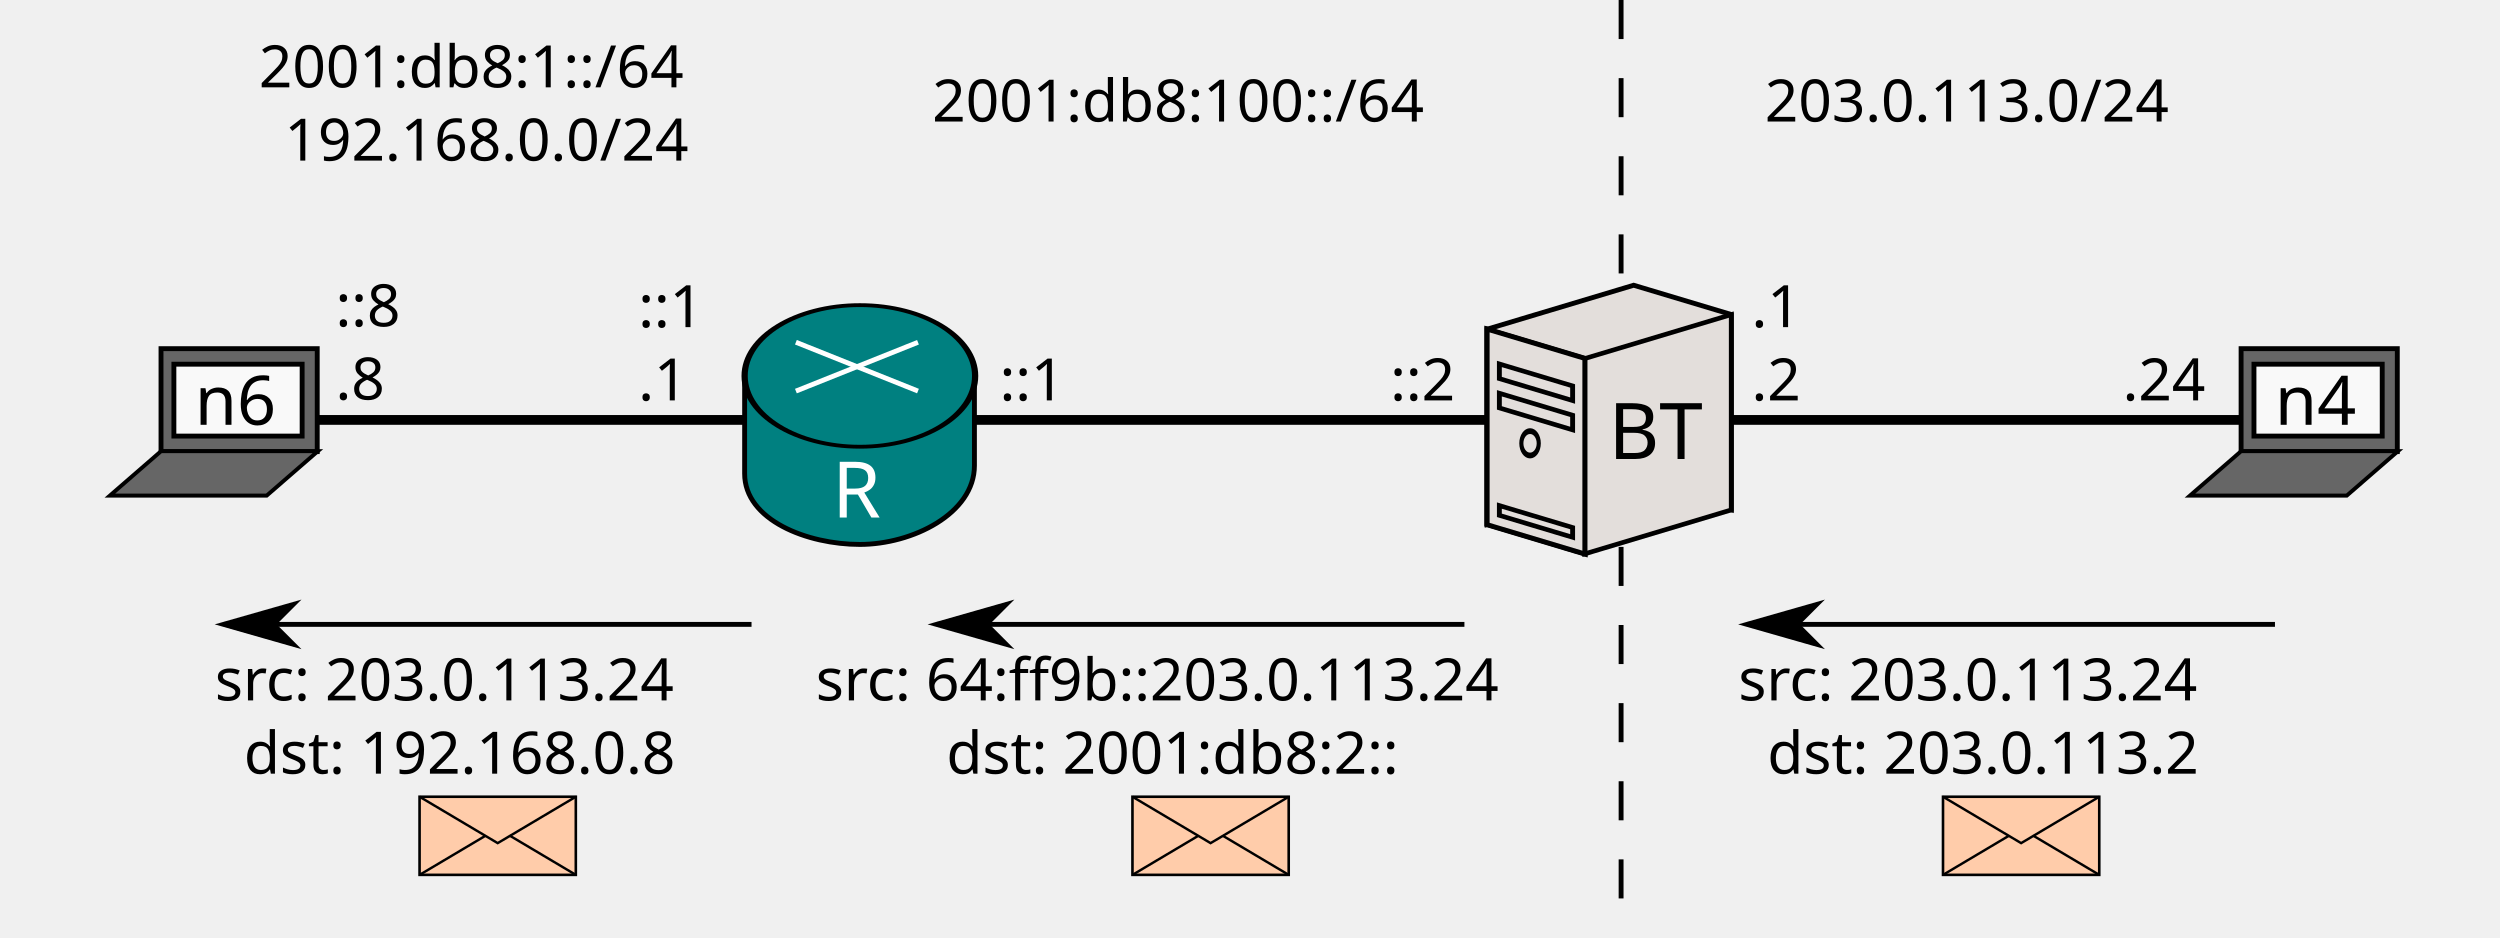
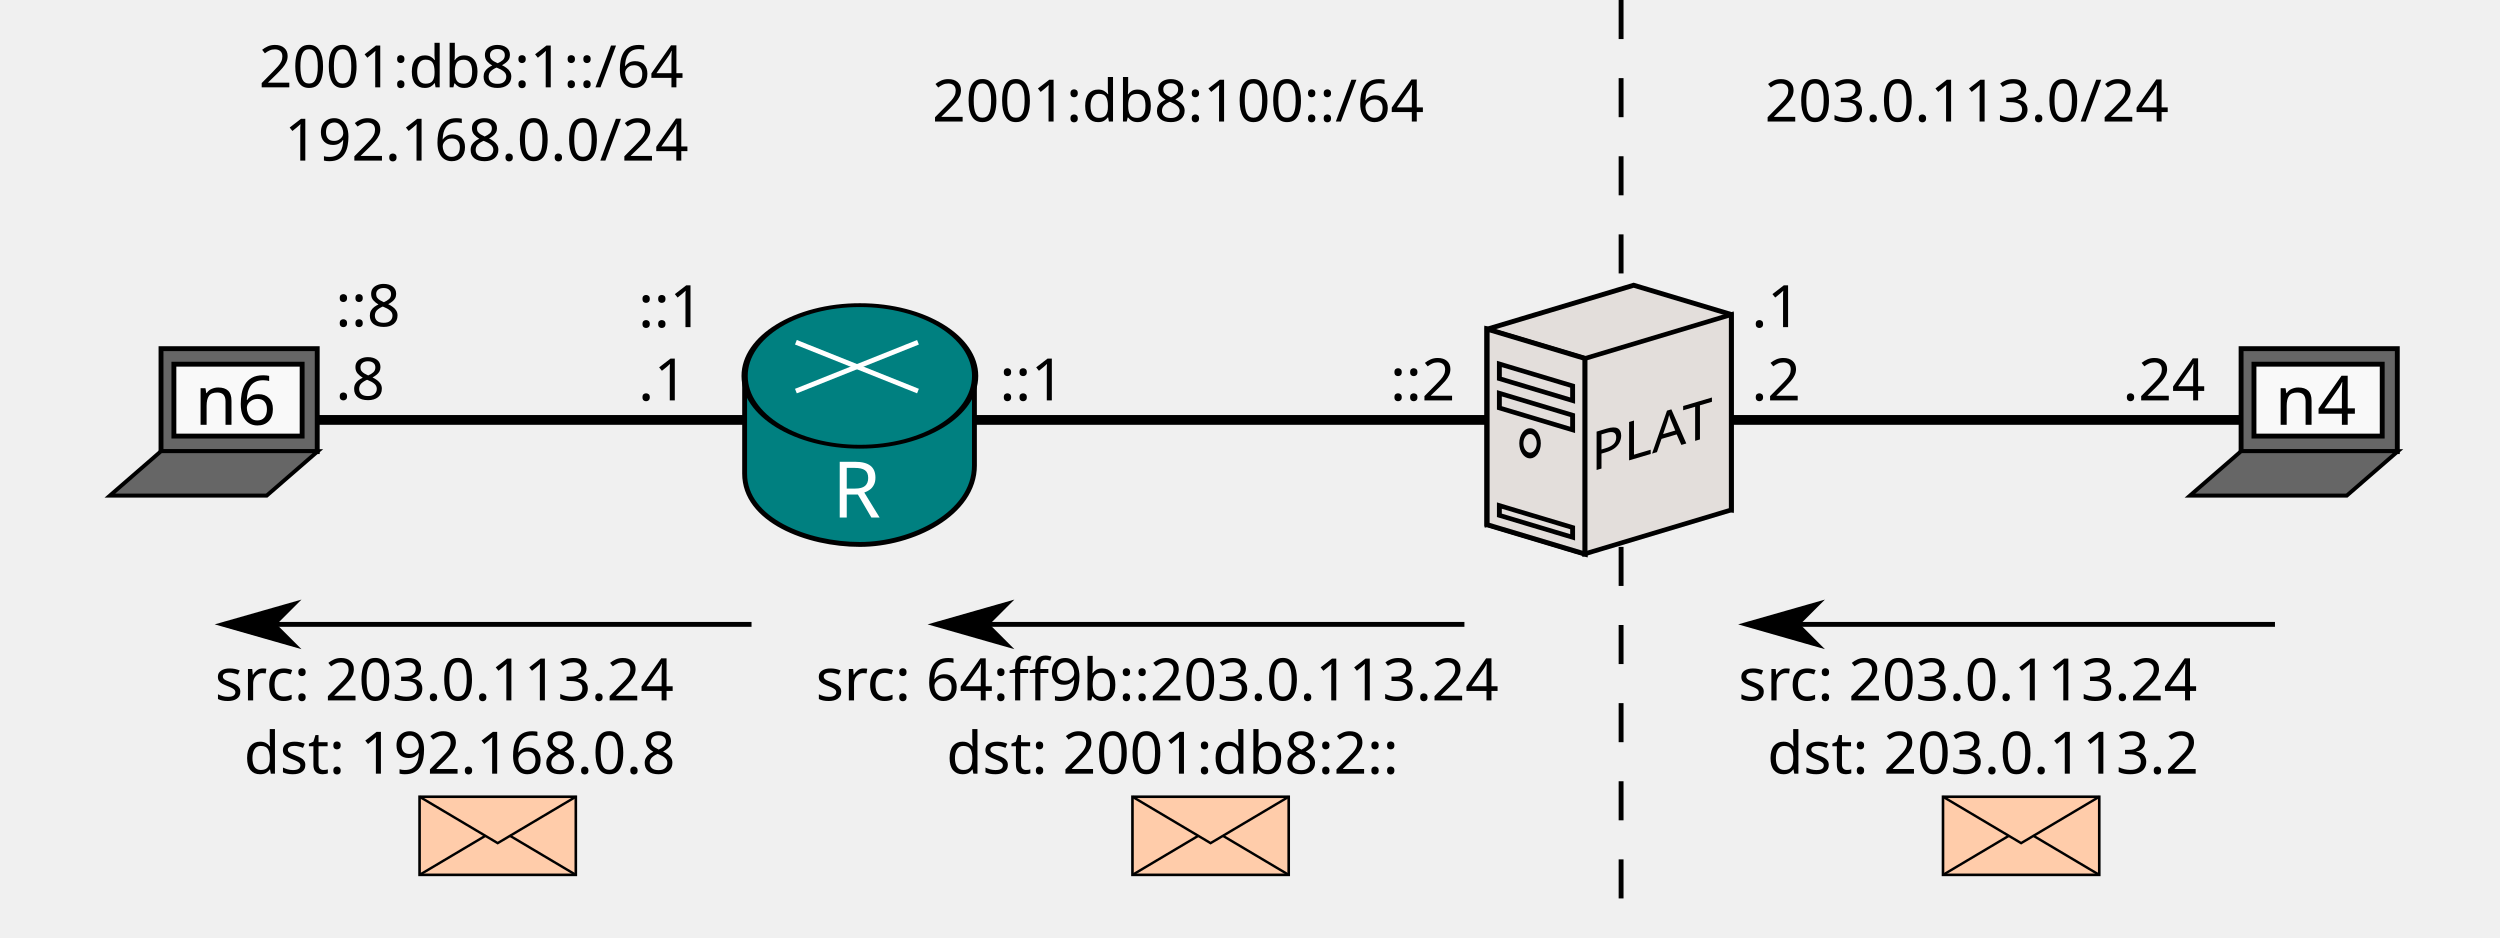
<svg xmlns="http://www.w3.org/2000/svg" xmlns:xlink="http://www.w3.org/1999/xlink" width="512" height="192" id="svg2" version="1.1">
  <defs id="defs4">
    <marker orient="auto" refY="0.0" refX="0.0" id="Arrow1Lstart" style="overflow:visible">
      <path id="path4007" d="M 0.0,0.0 L 5.0,-5.0 L -12.5,0.0 L 5.0,5.0 L 0.0,0.0 z " style="fill-rule:evenodd;stroke:#000000;stroke-width:1.0pt" transform="scale(0.8) translate(12.5,0)" />
    </marker>
    <marker orient="auto" refY="0" refX="0" id="Arrow2Lend" style="overflow:visible">
      <path id="path4784" style="fill-rule:evenodd;stroke-width:0.625;stroke-linejoin:round" d="M 8.719,4.034 -2.207,0.016 8.719,-4.002 c -1.745,2.372 -1.735,5.617 -6e-7,8.035 z" transform="matrix(-1.1,0,0,-1.1,-1.1,0)" />
    </marker>
  </defs>
  <g id="layer1" transform="translate(0,-860.3622)" style="display:inline">
    <path style="fill:none;stroke:#000000;stroke-width:2;stroke-linecap:butt;stroke-linejoin:miter;stroke-opacity:1;stroke-miterlimit:4;stroke-dasharray:none" d="m 48,946.362 424,0" id="path3823" />
    <path style="fill:none;stroke:#000000;stroke-width:1;stroke-linecap:butt;stroke-linejoin:miter;stroke-miterlimit:4;stroke-opacity:1;stroke-dasharray:8, 8;stroke-dashoffset:0" d="m 332,860.362 0,192" id="path3076" />
    <g id="g3150" transform="translate(-120,173.0938)">
      <path id="path3789" d="m 272.5,764.425 0,19.844 c 0,9.528 12.858,14.5 23.594,14.5 10.735,0 23.469,-6.296 23.469,-16.156 l 0,-18.188 z" style="fill:#008080;stroke:#000000;stroke-width:1;stroke-miterlimit:4;stroke-opacity:1;stroke-dasharray:none" />
      <path transform="matrix(0.4859544,0,0,0.2985185,260.004,694.0408)" d="m 122.857,235.219 c 0,26.825 -21.746,48.571 -48.571,48.571 -26.825,0 -48.571,-21.746 -48.571,-48.571 0,-26.825 21.746,-48.571 48.571,-48.571 26.825,0 48.571,21.746 48.571,48.571 z" id="path3771" style="fill:#008080;stroke:#000000;stroke-width:2.626;stroke-miterlimit:4;stroke-opacity:1;stroke-dasharray:none" />
      <path id="path3800" d="m 283,757.362 25,10" style="fill:none;stroke:#ffffff;stroke-width:1px;stroke-linecap:butt;stroke-linejoin:miter;stroke-opacity:1" />
      <path id="path3802" d="m 308,757.362 -25,10" style="fill:none;stroke:#ffffff;stroke-width:1px;stroke-linecap:butt;stroke-linejoin:miter;stroke-opacity:1" />
    </g>
    <text xml:space="preserve" style="font-size:16px;font-style:normal;font-weight:normal;line-height:125%;letter-spacing:0px;word-spacing:0px;fill:#ffffff;fill-opacity:1;stroke:none;font-family:Sans" x="170.43" y="966.362" id="text3019">
      <tspan id="tspan3021" x="170.43" y="966.362">R</tspan>
    </text>
    <g id="g3141" style="display:inline" transform="matrix(0.7270794,0,0,0.7270794,12.98127,140.8063)">
      <rect style="fill:#666666;stroke:#000000;stroke-width:1.375;stroke-miterlimit:4;stroke-dasharray:none" id="rect3143" width="44" height="29" x="27.5" y="163.5" transform="translate(0,924.3622)" />
      <rect style="fill:#666666;stroke:#000000;stroke-width:1.699;stroke-miterlimit:4;stroke-dasharray:none" id="rect3145" width="44.176" height="19.089" x="1313.716" y="1703.361" transform="matrix(1,0,-0.7551013,0.6556081,0,0)" />
      <rect transform="translate(0,924.3622)" style="fill:#f9f9f9;stroke:#000000;stroke-width:1.375;stroke-miterlimit:4;stroke-dasharray:none" id="rect3147" width="36.125" height="20.25" x="31.125" y="167.875" />
    </g>
    <text xml:space="preserve" style="font-size:14px;font-style:normal;font-weight:normal;line-height:125%;letter-spacing:0px;word-spacing:0px;fill:#000000;fill-opacity:1;stroke:none;font-family:Sans" x="39.891" y="947.362" id="text3023">
      <tspan id="tspan3025" x="39.891" y="947.362">n6</tspan>
    </text>
    <g id="use3037" style="display:inline" transform="translate(304.5723,724.1521)">
      <path style="fill:#e3dedb;stroke:#000000;stroke-width:1;stroke-miterlimit:4;stroke-opacity:1;stroke-dasharray:none;stroke-dashoffset:0;display:inline" d="m 30,194.625 -30,9 0,40 30,-9 20,6 0,-40 -20,-6 z" id="path3046" />
      <rect style="fill:#ffe680;stroke:#000000;stroke-width:1.145;stroke-miterlimit:4;stroke-opacity:1;stroke-dasharray:none;stroke-dashoffset:0;display:inline" id="rect3048" width="20" height="40" x="0" y="1000" transform="matrix(1,0.3,0,1,0,-796.3622)" />
      <rect transform="matrix(1,-0.3,0,1,0,-796.3622)" y="1012" x="20" height="40" width="30" id="rect3050" style="fill:#e3dedb;stroke:#000000;stroke-width:1;stroke-miterlimit:4;stroke-opacity:1;stroke-dasharray:none;stroke-dashoffset:0;display:inline" />
      <rect transform="matrix(1,0.3,0,1,0,-796.3622)" y="1000" x="0" height="40" width="20" id="rect3052" style="fill:#e3dedb;stroke:#000000;stroke-width:1;stroke-miterlimit:4;stroke-opacity:1;stroke-dasharray:none;stroke-dashoffset:0;display:inline" />
      <rect style="fill:none;stroke:#000000;stroke-width:1;stroke-miterlimit:4;stroke-opacity:1;stroke-dasharray:none;stroke-dashoffset:0;display:inline" id="rect3054" width="15" height="3" x="2.5" y="210" transform="matrix(1,0.3,0,1,0,0)" />
      <rect transform="matrix(1,0.3,0,1,0,0)" y="216" x="2.5" height="3" width="15" id="rect3056" style="fill:none;stroke:#000000;stroke-width:1;stroke-miterlimit:4;stroke-opacity:1;stroke-dasharray:none;stroke-dashoffset:0;display:inline" />
      <rect style="fill:none;stroke:#000000;stroke-width:1;stroke-miterlimit:4;stroke-opacity:1;stroke-dasharray:none;stroke-dashoffset:0;display:inline" id="rect3058" width="15" height="2" x="2.5" y="239" transform="matrix(1,0.3,0,1,0,0)" />
      <path style="fill:none;stroke:#000000;stroke-width:1.184;stroke-miterlimit:4;stroke-opacity:1;stroke-dasharray:none;stroke-dashoffset:0" id="path3060" d="m 12,227 c 0,1.381 -1.119,2.5 -2.5,2.5 -1.381,0 -2.5,-1.119 -2.5,-2.5 0,-1.381 1.119,-2.5 2.5,-2.5 1.381,0 2.5,1.119 2.5,2.5 z" transform="matrix(0.7130212,0,0,1,2.008852,0)" />
    </g>
-     <text id="text3039" y="954.362" x="329.43" style="font-size:16px;font-style:normal;font-weight:normal;line-height:125%;letter-spacing:0px;word-spacing:0px;fill:#000000;fill-opacity:1;stroke:none;font-family:Sans" xml:space="preserve">
-       <tspan y="954.362" x="329.43" id="tspan3041">BT</tspan>
-     </text>
    <use x="0" y="0" xlink:href="#g3141" id="use3051" transform="translate(426,0)" width="512" height="256" />
    <text id="text3053" y="947.362" x="465.891" style="font-size:14px;font-style:normal;font-weight:normal;line-height:125%;letter-spacing:0px;word-spacing:0px;fill:#000000;fill-opacity:1;stroke:none;font-family:Sans" xml:space="preserve">
      <tspan y="947.362" x="465.891" id="tspan3055">n4</tspan>
    </text>
    <flowRoot xml:space="preserve" id="flowRoot3068" style="font-size:12px;font-style:normal;font-weight:normal;line-height:125%;letter-spacing:0px;word-spacing:0px;fill:#000000;fill-opacity:1;stroke:none;font-family:Sans" transform="translate(0,796.3622)">
      <flowRegion id="flowRegion3070">
        <rect id="rect3072" width="198.741" height="116.942" x="13.33" y="-59.077" />
      </flowRegion>
      <flowPara id="flowPara3074" />
    </flowRoot>
    <text xml:space="preserve" style="font-size:12px;font-style:normal;font-weight:normal;text-align:center;line-height:125%;letter-spacing:0px;word-spacing:0px;text-anchor:middle;fill:#000000;fill-opacity:1;stroke:none;font-family:Sans" x="107.438" y="878.249" id="text3028">
      <tspan id="tspan3030" x="107.438" y="878.249">2001:db8:1::/64</tspan>
      <tspan x="107.438" y="893.249" id="tspan3032">192.168.0.0/24</tspan>
    </text>
    <text xml:space="preserve" style="font-size:12px;font-style:normal;font-weight:normal;line-height:125%;letter-spacing:0px;word-spacing:0px;fill:#000000;fill-opacity:1;stroke:none;font-family:Sans" x="68.717" y="927.192" id="text3034">
      <tspan id="tspan3036" x="68.717" y="927.192">::8</tspan>
      <tspan x="68.717" y="942.192" id="tspan3038">.8</tspan>
    </text>
    <text xml:space="preserve" style="font-size:12px;font-style:normal;font-weight:normal;line-height:125%;letter-spacing:0px;word-spacing:0px;fill:#000000;fill-opacity:1;stroke:none;font-family:Sans" x="130.717" y="927.362" id="text3040">
      <tspan id="tspan3042" x="130.717" y="927.362">::1</tspan>
      <tspan x="130.717" y="942.362" id="tspan3044">.1</tspan>
    </text>
    <text id="text3046" y="885.249" x="249.078" style="font-size:12px;font-style:normal;font-weight:normal;text-align:center;line-height:125%;letter-spacing:0px;word-spacing:0px;text-anchor:middle;fill:#000000;fill-opacity:1;stroke:none;font-family:Sans" xml:space="preserve">
      <tspan id="tspan3050" y="885.249" x="249.078">2001:db8:100::/64</tspan>
    </text>
    <text xml:space="preserve" style="font-size:12px;font-style:normal;font-weight:normal;line-height:125%;letter-spacing:0px;word-spacing:0px;fill:#000000;fill-opacity:1;stroke:none;font-family:Sans" x="361.428" y="885.249" id="text3054">
      <tspan id="tspan3056" x="361.428" y="885.249">203.0.113.0/24</tspan>
    </text>
    <text id="text3058" y="942.362" x="204.717" style="font-size:12px;font-style:normal;font-weight:normal;line-height:125%;letter-spacing:0px;word-spacing:0px;fill:#000000;fill-opacity:1;stroke:none;font-family:Sans" xml:space="preserve">
      <tspan id="tspan3062" y="942.362" x="204.717">::1</tspan>
    </text>
    <text xml:space="preserve" style="font-size:12px;font-style:normal;font-weight:normal;line-height:125%;letter-spacing:0px;word-spacing:0px;fill:#000000;fill-opacity:1;stroke:none;font-family:Sans" x="284.717" y="942.362" id="text3066">
      <tspan x="284.717" y="942.362" id="tspan3068">::2</tspan>
    </text>
    <text id="text3070" y="927.362" x="358.717" style="font-size:12px;font-style:normal;font-weight:normal;line-height:125%;letter-spacing:0px;word-spacing:0px;fill:#000000;fill-opacity:1;stroke:none;font-family:Sans" xml:space="preserve">
      <tspan id="tspan3072" y="927.362" x="358.717">.1</tspan>
      <tspan y="942.362" x="358.717" id="tspan3074">.2</tspan>
    </text>
    <text xml:space="preserve" style="font-size:12px;font-style:normal;font-weight:normal;line-height:125%;letter-spacing:0px;word-spacing:0px;fill:#000000;fill-opacity:1;stroke:none;font-family:Sans" x="434.717" y="942.362" id="text3076">
      <tspan id="tspan3080" x="434.717" y="942.362">.24</tspan>
    </text>
    <path style="fill:none;stroke:#000000;stroke-width:1;stroke-linecap:butt;stroke-linejoin:miter;stroke-miterlimit:4;stroke-opacity:1;stroke-dasharray:none;marker-start:url(#Arrow1Lstart);marker-end:none;display:inline" d="m 45.913,988.234 108,0" id="path4243" />
    <g style="display:inline" id="g3848" transform="matrix(0.5,0,0,0.5,85.92759,513.3536)">
      <path id="rect3839" d="m 0,1020.362 64,0 0,32 -64,0 z" style="fill:#ffccaa;fill-opacity:1;stroke:#000000;stroke-width:1.071;stroke-miterlimit:4;stroke-opacity:1;stroke-dashoffset:0" />
      <path transform="translate(0,540.3622)" id="path3841" d="m 0,480 32,19 32,-19" style="fill:none;stroke:#000000;stroke-width:1px;stroke-linecap:butt;stroke-linejoin:miter;stroke-opacity:1" />
      <path style="fill:none;stroke:#000000;stroke-width:1px;stroke-linecap:butt;stroke-linejoin:miter;stroke-opacity:1" d="m 0,1052.362 26.994,-16.027 m 10.027,0.01 L 64,1052.362" id="path3843" />
    </g>
    <text xml:space="preserve" style="font-size:12px;font-style:normal;font-weight:normal;text-align:center;line-height:125%;letter-spacing:0px;word-spacing:0px;text-anchor:middle;fill:#000000;fill-opacity:1;stroke:none;display:inline;font-family:Sans" x="101.928" y="1003.803" id="text4233">
      <tspan x="101.928" y="1003.803" id="tspan4241">src: 203.0.113.24</tspan>
      <tspan x="101.928" y="1018.803" id="tspan3075">dst: 192.168.0.8</tspan>
    </text>
    <path id="path4449" d="m 191.913,988.234 108,0" style="fill:none;stroke:#000000;stroke-width:1;stroke-linecap:butt;stroke-linejoin:miter;stroke-miterlimit:4;stroke-opacity:1;stroke-dasharray:none;marker-start:url(#Arrow1Lstart);marker-end:none;display:inline" />
    <text id="text4459" y="1003.803" x="247.928" style="font-size:12px;font-style:normal;font-weight:normal;text-align:center;line-height:125%;letter-spacing:0px;word-spacing:0px;text-anchor:middle;fill:#000000;fill-opacity:1;stroke:none;display:inline;font-family:Sans" xml:space="preserve">
      <tspan id="tspan4461" y="1003.803" x="247.928">src: 64:ff9b::203.0.113.24</tspan>
      <tspan id="tspan4463" y="1018.803" x="247.928">dst: 2001:db8:2::</tspan>
    </text>
    <path style="fill:none;stroke:#000000;stroke-width:1;stroke-linecap:butt;stroke-linejoin:miter;stroke-miterlimit:4;stroke-opacity:1;stroke-dasharray:none;marker-start:url(#Arrow1Lstart);marker-end:none;display:inline" d="m 357.913,988.234 108,0" id="path4465" />
    <text xml:space="preserve" style="font-size:12px;font-style:normal;font-weight:normal;text-align:center;line-height:125%;letter-spacing:0px;word-spacing:0px;text-anchor:middle;fill:#000000;fill-opacity:1;stroke:none;display:inline;font-family:Sans" x="413.928" y="1003.803" id="text4475">
      <tspan x="413.928" y="1003.803" id="tspan4477">src: 203.0.113.24</tspan>
      <tspan x="413.928" y="1018.803" id="tspan4479">dst: 203.0.113.2</tspan>
    </text>
    <use x="0" y="0" xlink:href="#g3848" id="use4481" transform="translate(146,0)" width="512" height="192" />
    <use x="0" y="0" xlink:href="#g3848" id="use4483" transform="translate(312,0)" width="512" height="192" />
+     <text id="text3039-9" y="1053.328" x="325.92" style="font-size:11px;font-style:normal;font-weight:normal;line-height:125%;letter-spacing:0px;word-spacing:0px;fill:#000000;fill-opacity:1;stroke:none;display:inline;font-family:Sans" xml:space="preserve" transform="matrix(1,-0.2957697,0,1,0,0)">
+       <tspan y="1053.328" x="325.92" id="tspan3041-0">PLAT</tspan>
+     </text>
  </g>
</svg>
